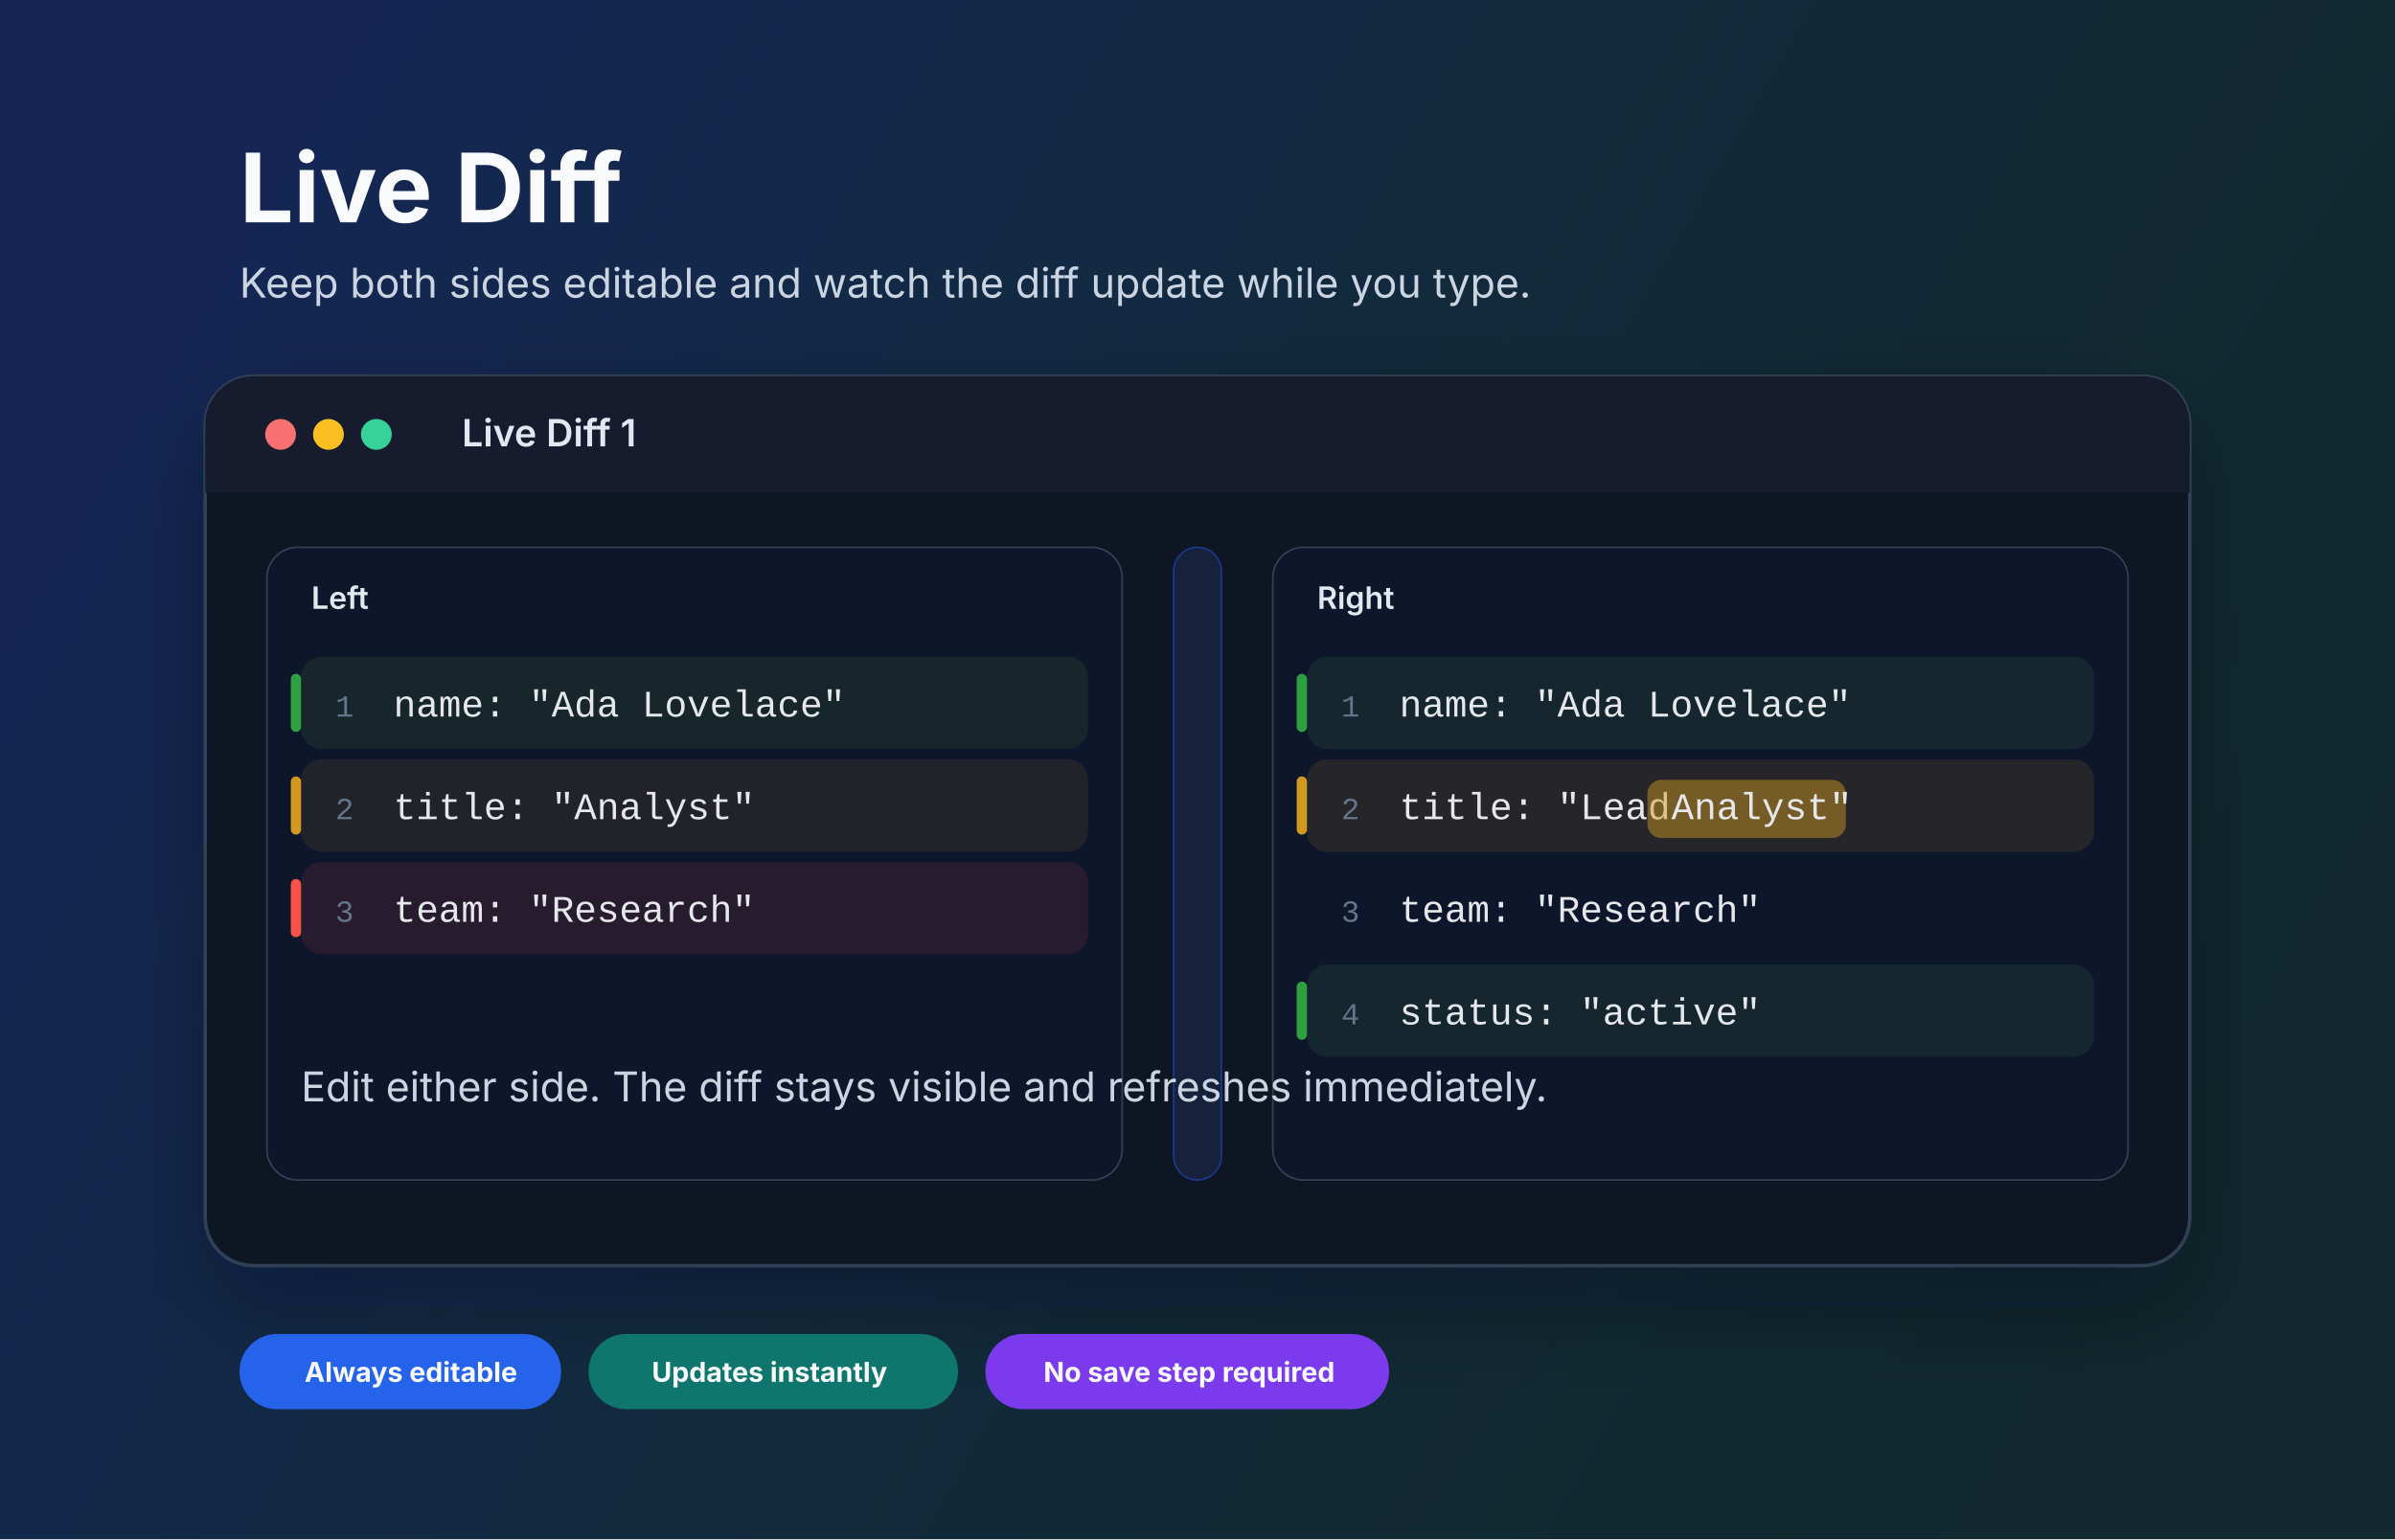
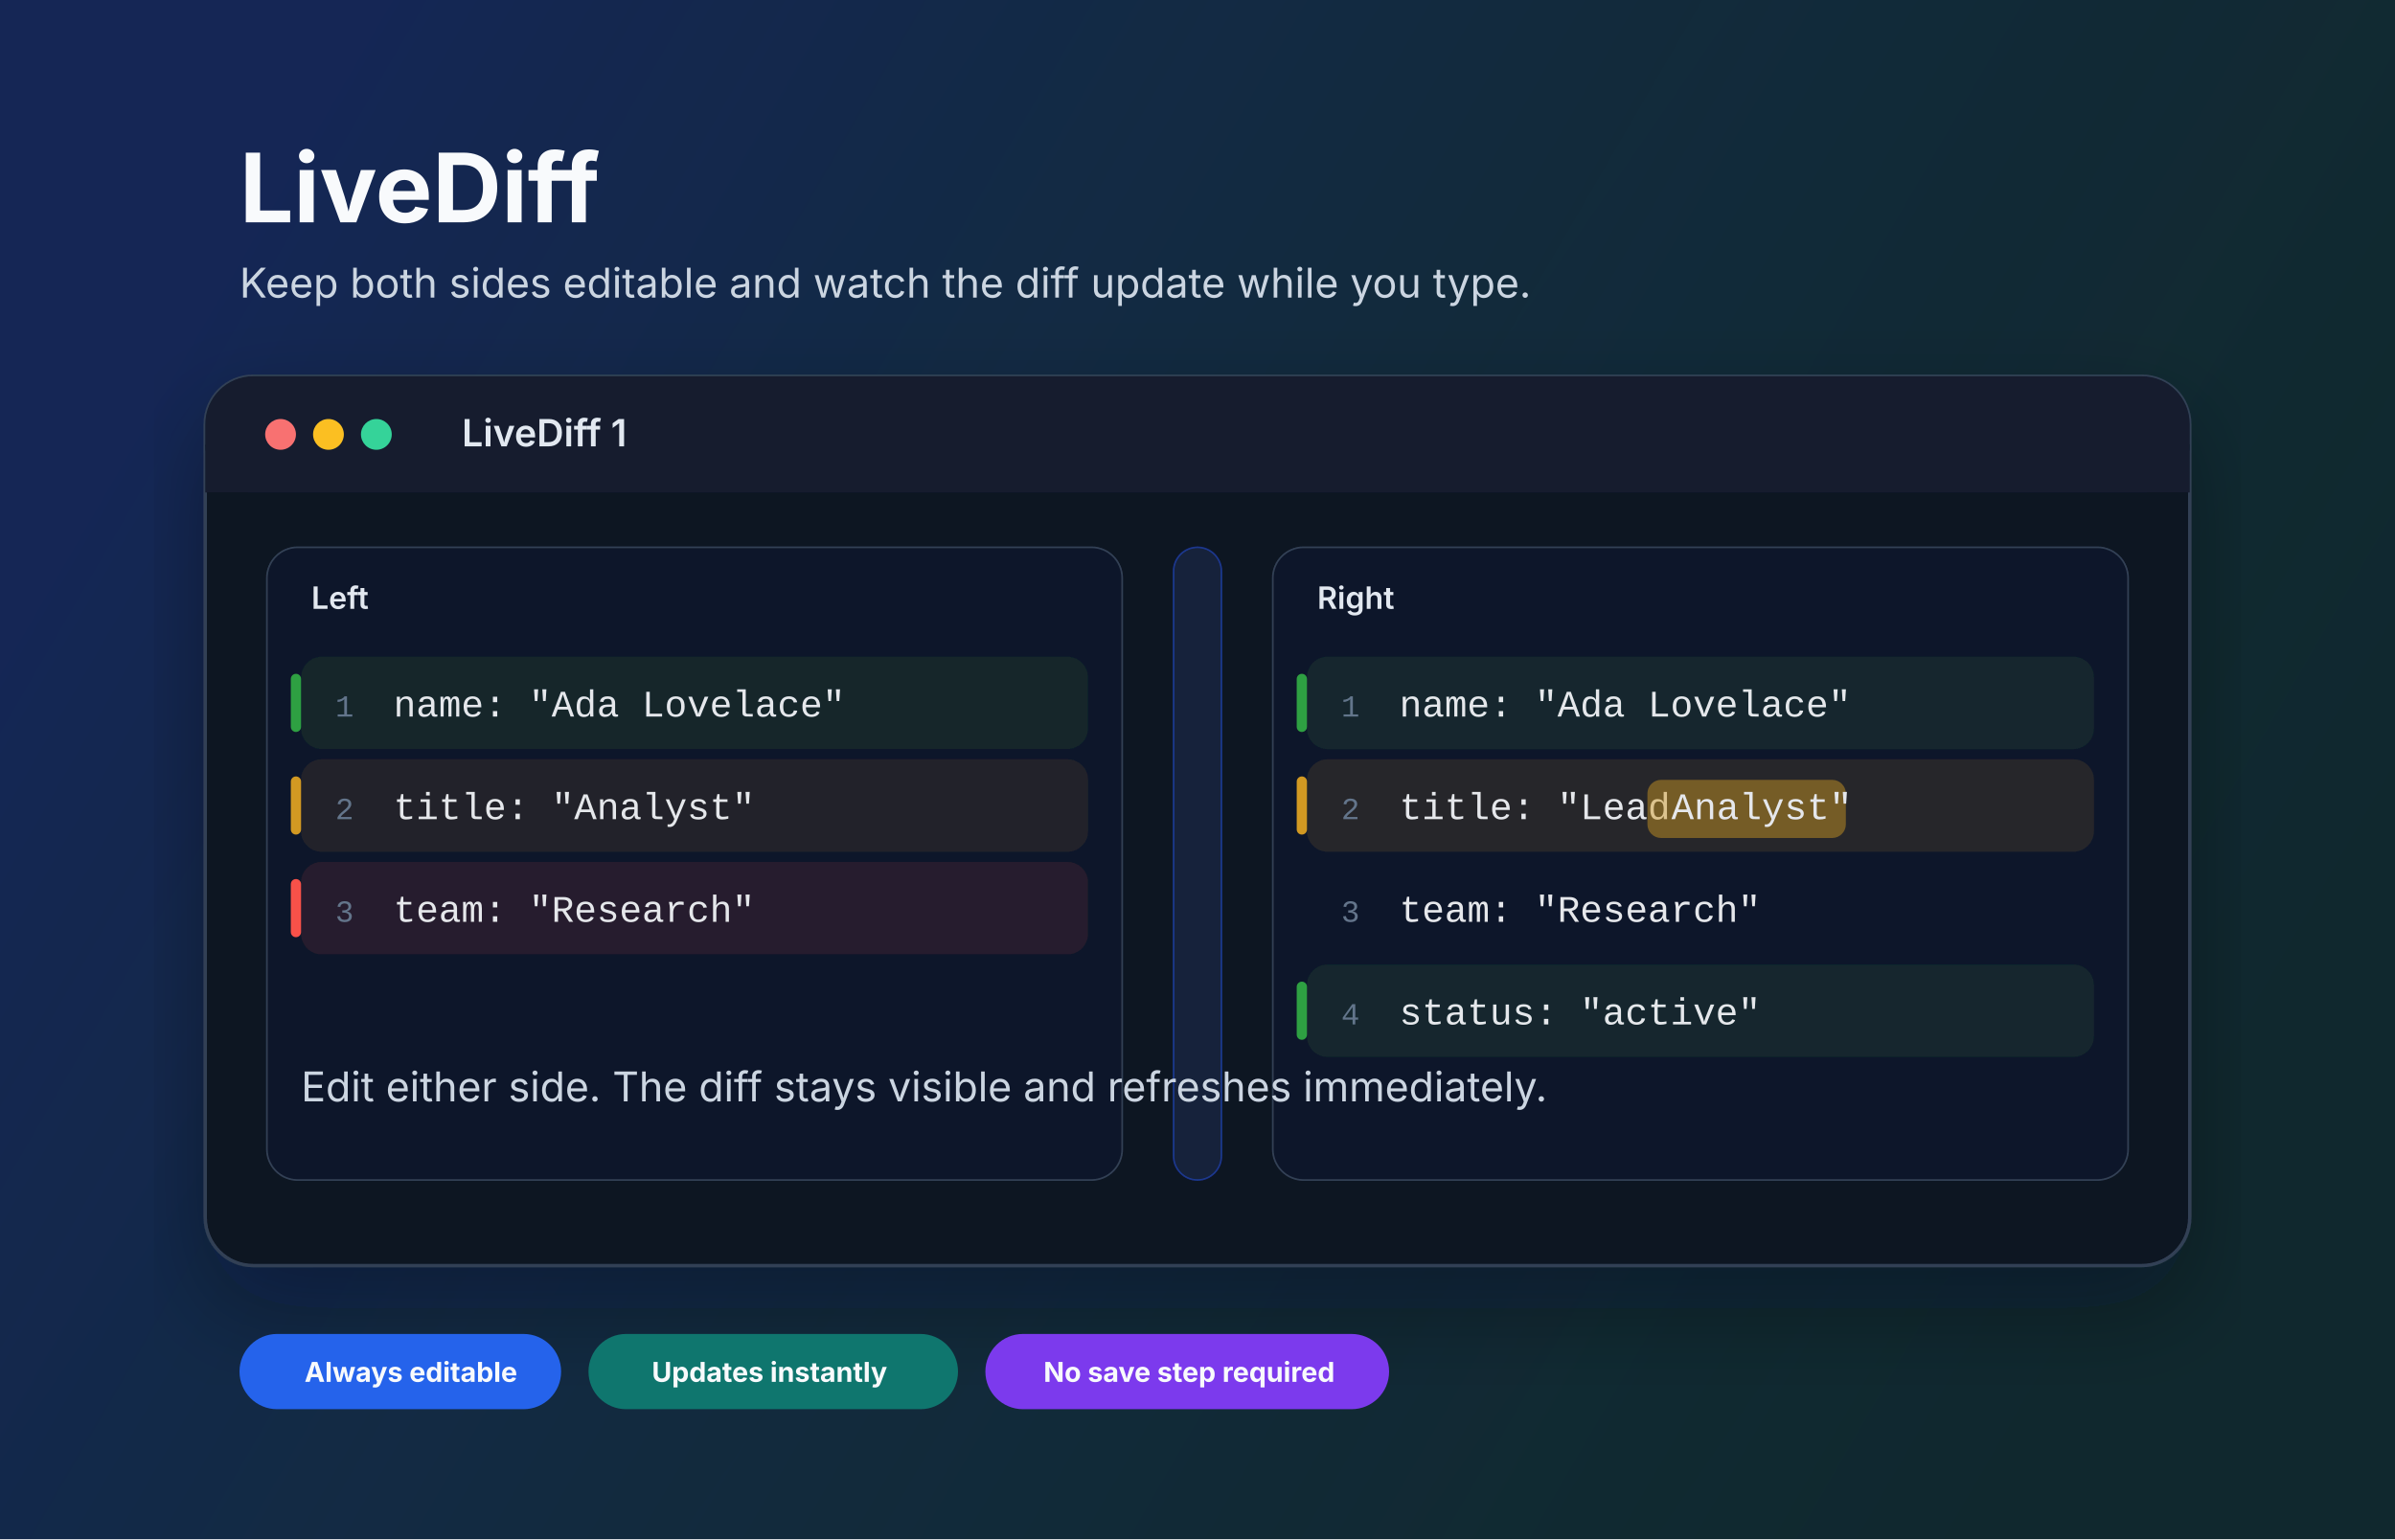
<svg xmlns="http://www.w3.org/2000/svg" width="1400" height="900" viewBox="0 0 1400 900" fill="none">
  <defs>
    <linearGradient id="bg" x1="120" y1="60" x2="1280" y2="860" gradientUnits="userSpaceOnUse">
      <stop offset="0" stop-color="#111827" />
      <stop offset="1" stop-color="#0F172A" />
    </linearGradient>
    <linearGradient id="hero" x1="150" y1="120" x2="1250" y2="760" gradientUnits="userSpaceOnUse">
      <stop offset="0" stop-color="#1D4ED8" stop-opacity="0.26" />
      <stop offset="1" stop-color="#16A34A" stop-opacity="0.12" />
    </linearGradient>
    <filter id="shadow" x="90" y="90" width="1220" height="720" filterUnits="userSpaceOnUse" color-interpolation-filters="sRGB">
      <feDropShadow dx="0" dy="24" stdDeviation="28" flood-color="#020617" flood-opacity="0.32" />
    </filter>
    <style>
      .title { font: 700 56px -apple-system, BlinkMacSystemFont, 'Segoe UI', sans-serif; fill: #F8FAFC; }
      .subtitle { font: 400 24px -apple-system, BlinkMacSystemFont, 'Segoe UI', sans-serif; fill: #CBD5E1; }
      .ui { font: 600 18px -apple-system, BlinkMacSystemFont, 'Segoe UI', sans-serif; fill: #E2E8F0; }
      .code { font: 500 22px SFMono-Regular, Menlo, Monaco, Consolas, 'Liberation Mono', monospace; fill: #E5E7EB; }
      .lineNo { font: 500 18px SFMono-Regular, Menlo, Monaco, Consolas, 'Liberation Mono', monospace; fill: #64748B; }
      .caption { font: 600 22px -apple-system, BlinkMacSystemFont, 'Segoe UI', sans-serif; fill: #E2E8F0; }
      .chip { font: 700 16px -apple-system, BlinkMacSystemFont, 'Segoe UI', sans-serif; fill: #F8FAFC; }
    </style>
  </defs>
  <rect width="1400" height="900" fill="url(#bg)" />
  <rect width="1400" height="900" fill="url(#hero)" />
-   <text x="140" y="130" class="title">Live Diff</text>
+   <text x="140" y="130" class="title">LiveDiff</text>
  <text x="140" y="174" class="subtitle">Keep both sides editable and watch the diff update while you type.</text>
  <g filter="url(#shadow)">
    <rect x="120" y="220" width="1160" height="520" rx="28" fill="#0B1220" stroke="#334155" stroke-width="2" />
    <rect x="120" y="220" width="1160" height="68" rx="28" fill="#131C2E" />
    <rect x="120" y="260" width="1160" height="28" fill="#131C2E" />
    <circle cx="164" cy="254" r="9" fill="#F87171" />
    <circle cx="192" cy="254" r="9" fill="#FBBF24" />
    <circle cx="220" cy="254" r="9" fill="#34D399" />
-     <text x="270" y="261" class="caption">Live Diff 1</text>
+     <text x="270" y="261" class="caption">LiveDiff 1</text>
    <rect x="156" y="320" width="500" height="370" rx="18" fill="#0F172A" stroke="#334155" />
    <rect x="744" y="320" width="500" height="370" rx="18" fill="#0F172A" stroke="#334155" />
    <rect x="686" y="320" width="28" height="370" rx="14" fill="#14213A" stroke="#2E5BFF" stroke-opacity="0.45" />
    <text x="182" y="356" class="ui">Left</text>
    <text x="770" y="356" class="ui">Right</text>
    <rect x="176" y="384" width="460" height="54" rx="12" fill="rgba(46,160,67,0.10)" />
    <rect x="176" y="444" width="460" height="54" rx="12" fill="rgba(210,153,34,0.10)" />
    <rect x="176" y="504" width="460" height="54" rx="12" fill="rgba(248,81,73,0.10)" />
    <rect x="764" y="384" width="460" height="54" rx="12" fill="rgba(46,160,67,0.12)" />
    <rect x="764" y="444" width="460" height="54" rx="12" fill="rgba(210,153,34,0.12)" />
    <rect x="764" y="564" width="460" height="54" rx="12" fill="rgba(46,160,67,0.12)" />
    <text x="196" y="419" class="lineNo">1</text>
    <text x="230" y="419" class="code">name: "Ada Lovelace"</text>
    <text x="784" y="419" class="lineNo">1</text>
    <text x="818" y="419" class="code">name: "Ada Lovelace"</text>
    <text x="196" y="479" class="lineNo">2</text>
    <text x="230" y="479" class="code">title: "Analyst"</text>
    <text x="784" y="479" class="lineNo">2</text>
    <text x="818" y="479" class="code">title: "Lead </text>
    <rect x="963" y="456" width="116" height="34" rx="8" fill="rgba(210,153,34,0.46)" />
    <text x="977" y="479" class="code">Analyst"</text>
    <text x="196" y="539" class="lineNo">3</text>
    <text x="230" y="539" class="code">team: "Research"</text>
    <text x="784" y="539" class="lineNo">3</text>
    <text x="818" y="539" class="code">team: "Research"</text>
    <text x="784" y="599" class="lineNo">4</text>
    <text x="818" y="599" class="code">status: "active"</text>
    <rect x="170" y="394" width="6" height="34" rx="3" fill="#2EA043" />
    <rect x="170" y="454" width="6" height="34" rx="3" fill="#D29922" />
    <rect x="170" y="514" width="6" height="34" rx="3" fill="#F85149" />
    <rect x="758" y="394" width="6" height="34" rx="3" fill="#2EA043" />
    <rect x="758" y="454" width="6" height="34" rx="3" fill="#D29922" />
    <rect x="758" y="574" width="6" height="34" rx="3" fill="#2EA043" />
    <text x="176" y="644" class="subtitle">Edit either side. The diff stays visible and refreshes immediately.</text>
  </g>
  <rect x="140" y="780" width="188" height="44" rx="22" fill="#2563EB" />
  <text x="178" y="808" class="chip">Always editable</text>
  <rect x="344" y="780" width="216" height="44" rx="22" fill="#0F766E" />
  <text x="381" y="808" class="chip">Updates instantly</text>
  <rect x="576" y="780" width="236" height="44" rx="22" fill="#7C3AED" />
  <text x="610" y="808" class="chip">No save step required</text>
</svg>
